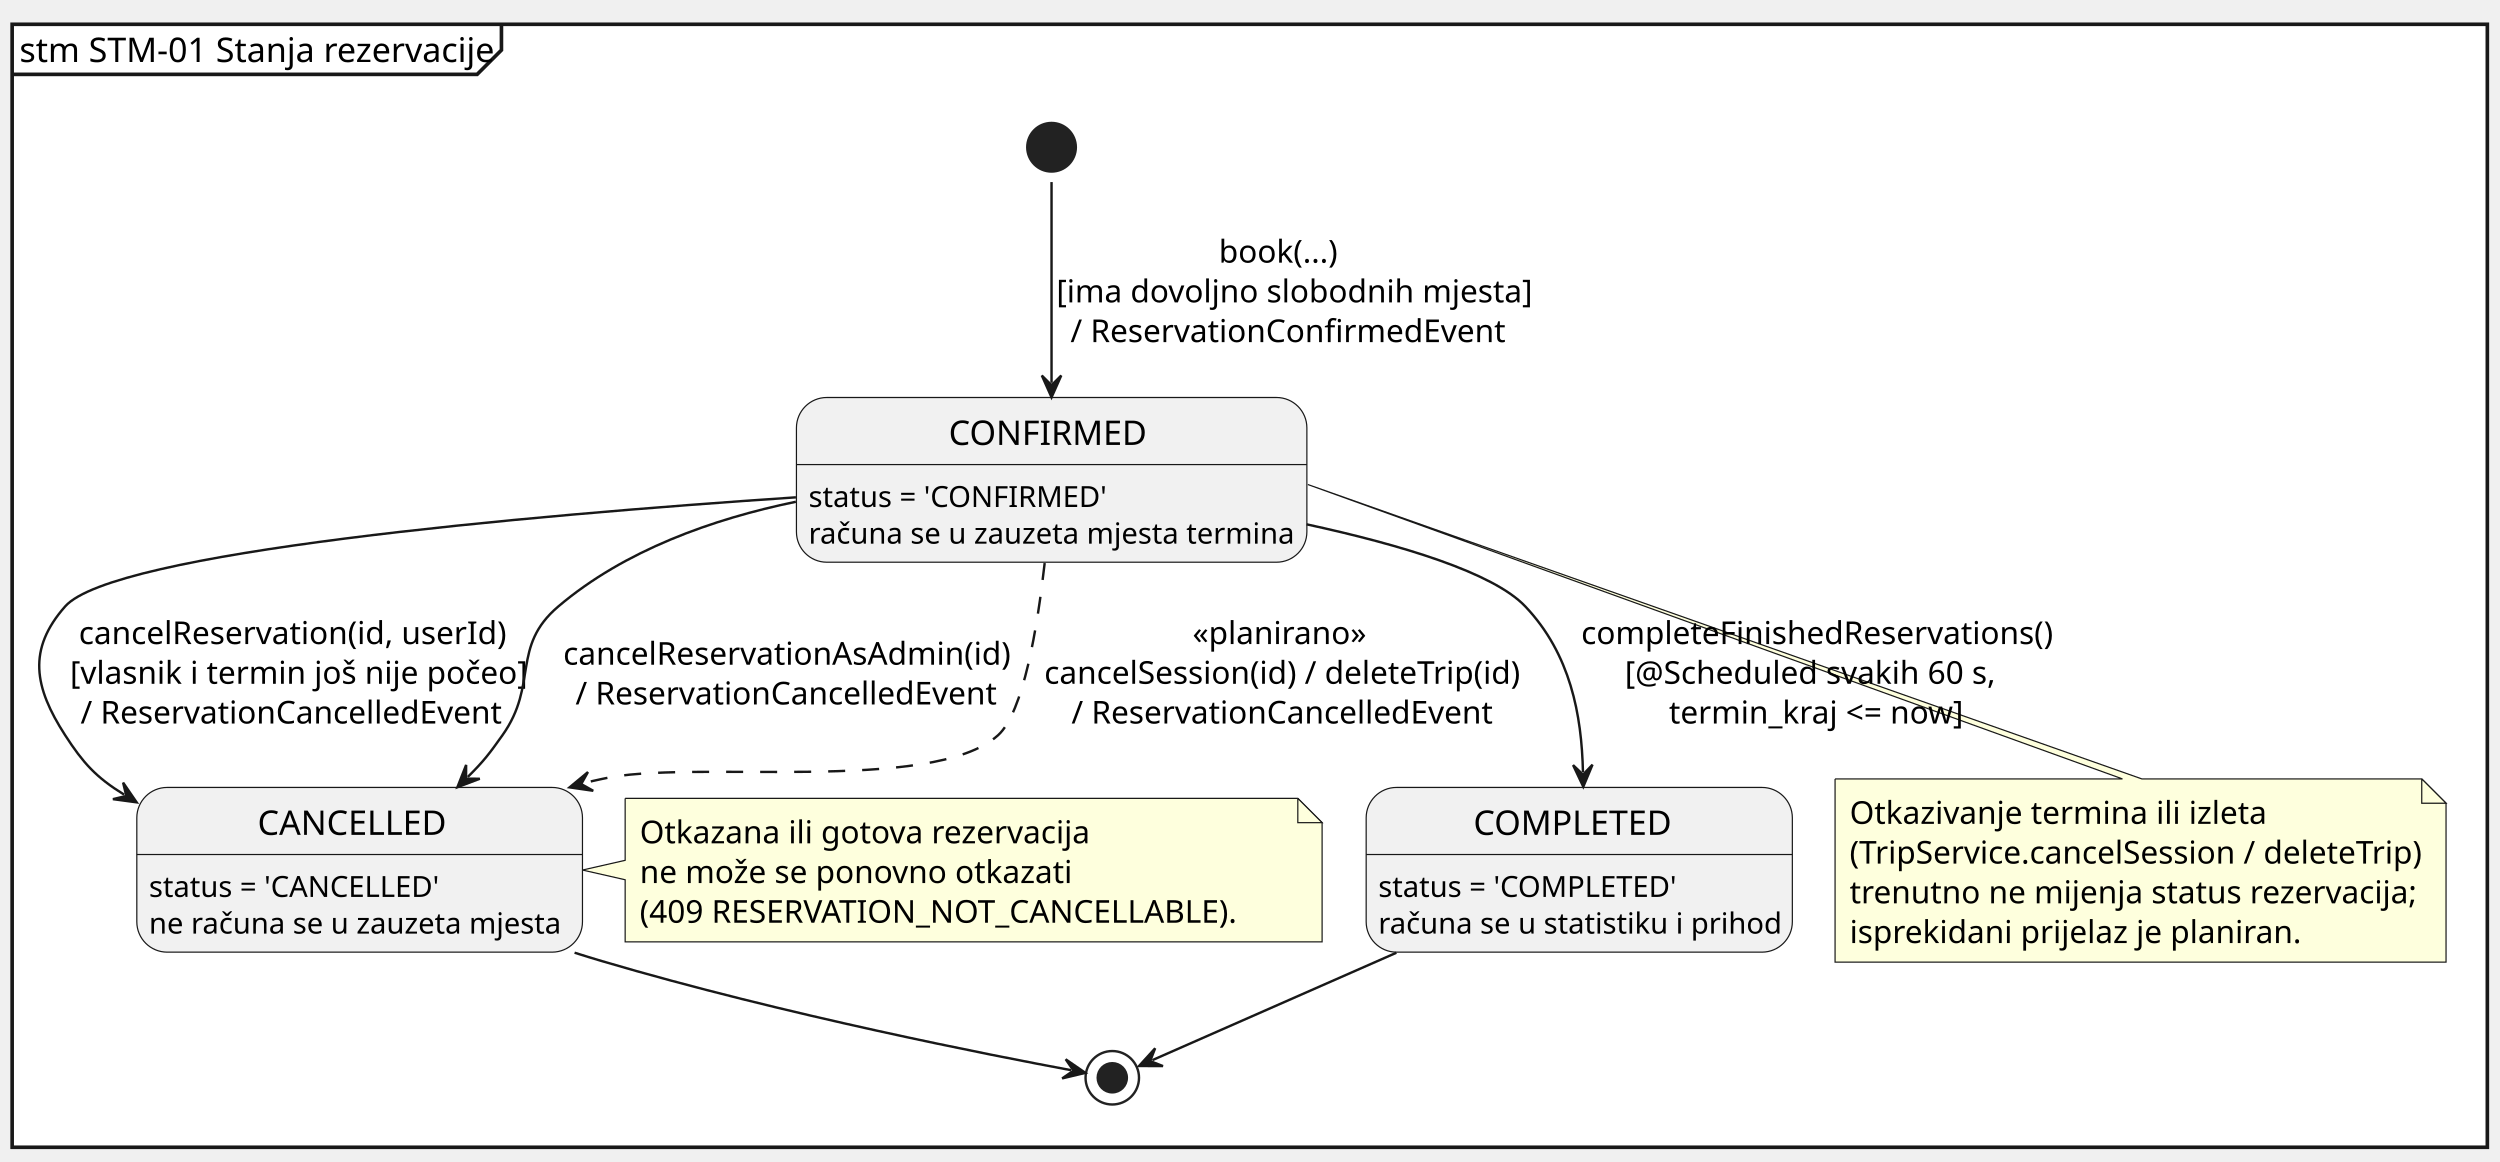
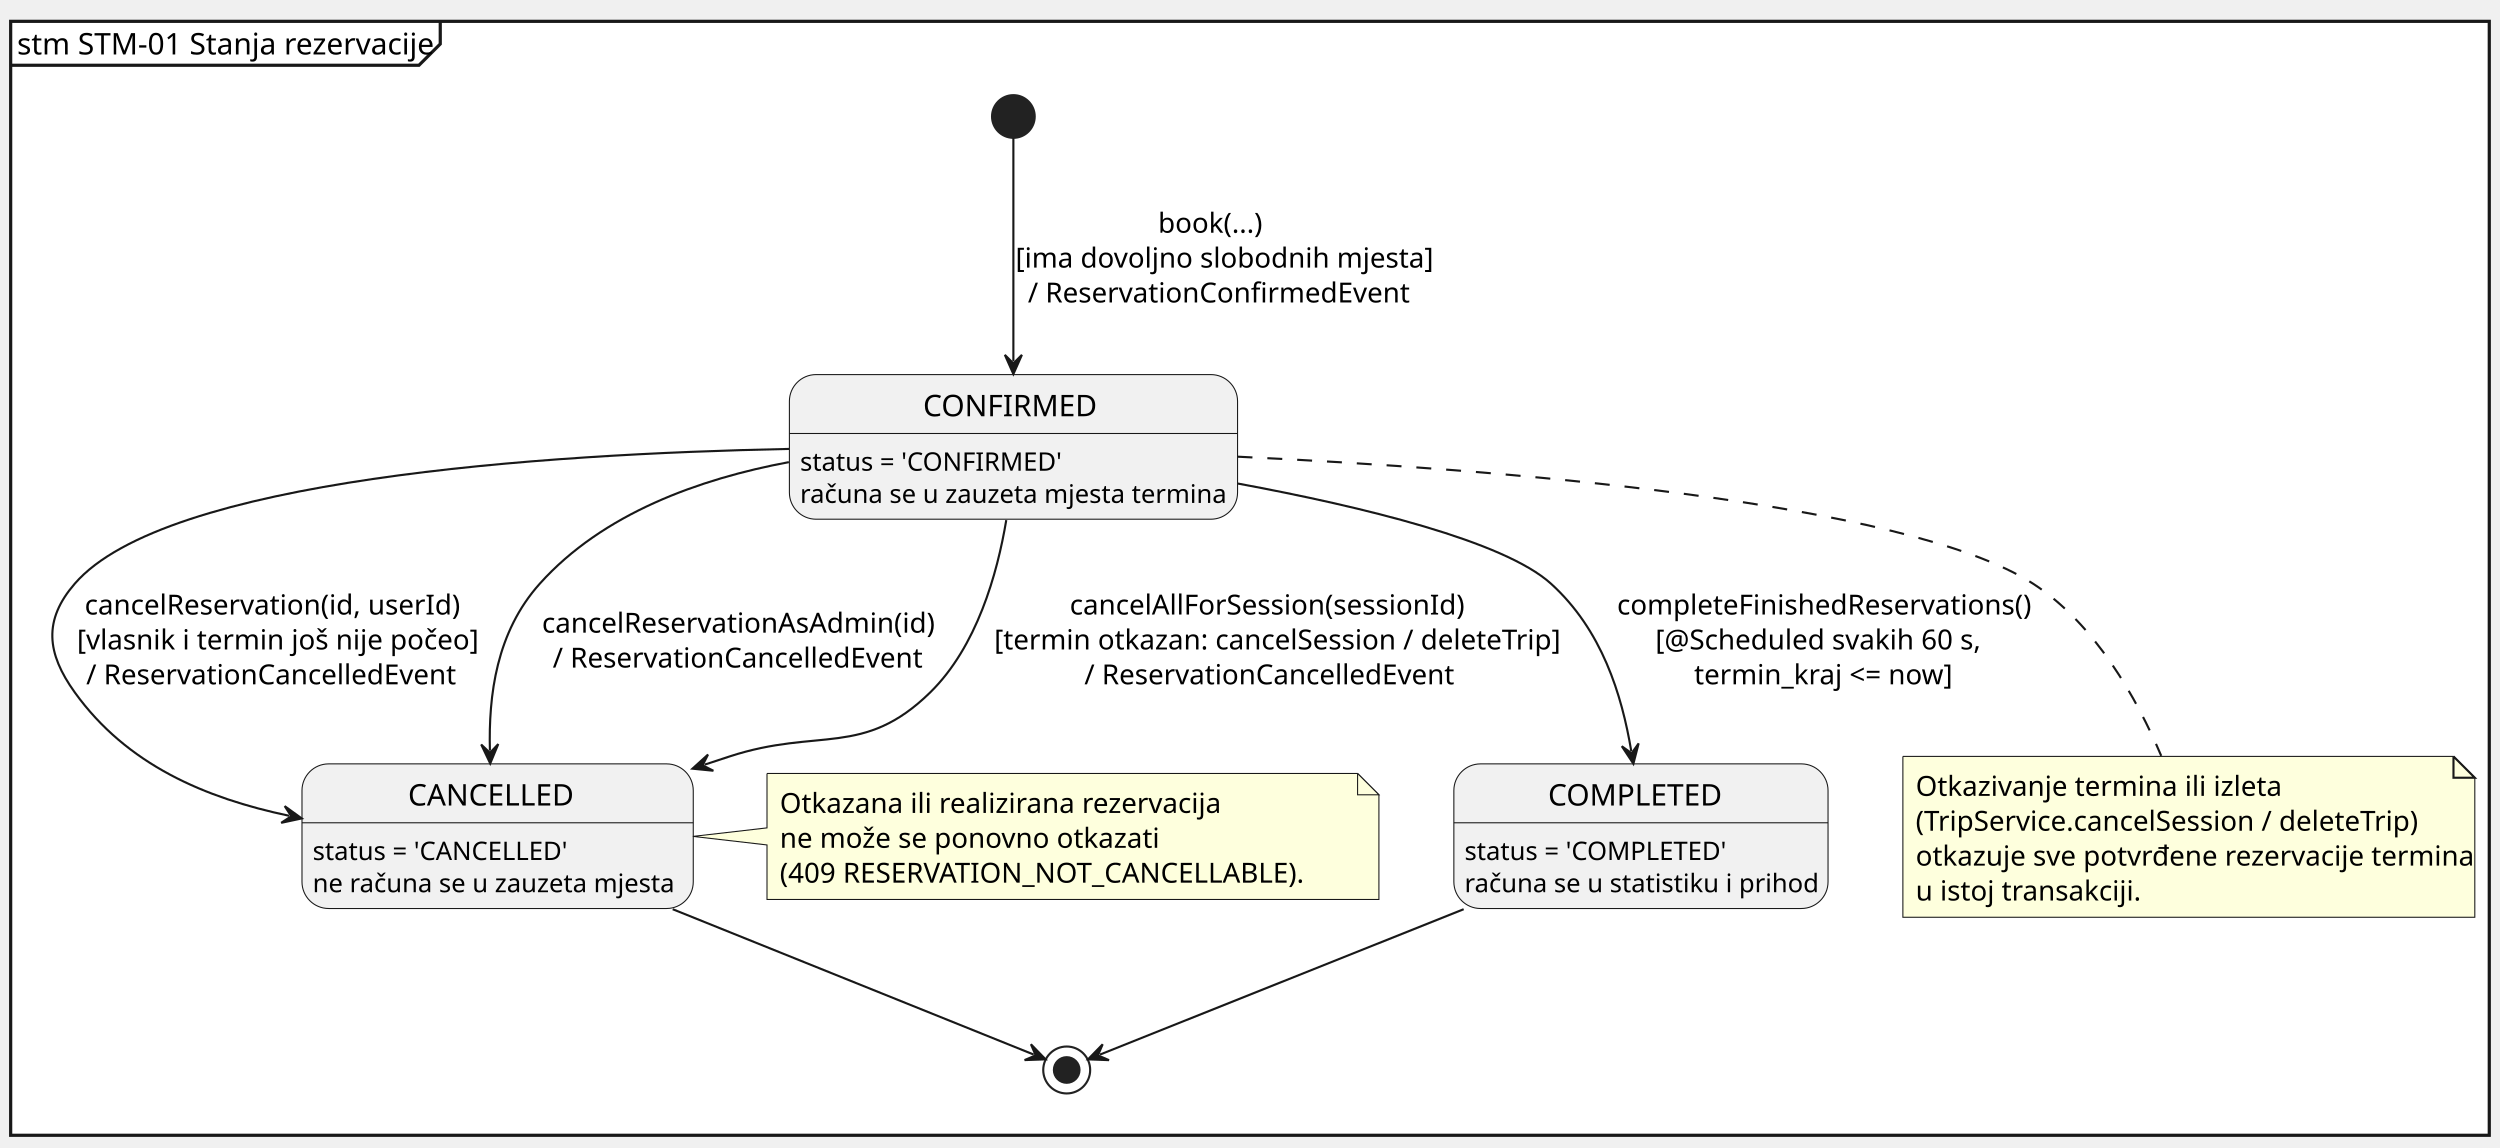
- <svg xmlns="http://www.w3.org/2000/svg" contentStyleType="text/css" data-diagram-type="STATE" height="478px" preserveAspectRatio="none" style="width:1029px;height:478px;background:#FFFFFF;" version="1.1" viewBox="0 0 1029 478" width="1029px" zoomAndPan="magnify">
+ <svg xmlns="http://www.w3.org/2000/svg" contentStyleType="text/css" height="538px" preserveAspectRatio="none" style="width:1172px;height:538px;background:#FFFFFF;" version="1.1" viewBox="0 0 1172 538" width="1172px" zoomAndPan="magnify">
  <defs />
  <g>
-     <rect fill="#FFFFFF" height="462.219" style="stroke:#181818;stroke-width:1.5;" width="1018.791" x="5" y="10" />
-     <path d="M206.393,10 L206.393,20.609 L196.393,30.609 L5,30.609" fill="none" style="stroke:#181818;stroke-width:1.5;" />
+     <rect fill="#FFFFFF" height="522.219" style="stroke:#181818;stroke-width:1.5;" width="1161.971" x="5" y="10" />
+     <path d="M206.393,10 L206.393,20.609 L196.393,30.609 L5,30.609 " fill="none" style="stroke:#181818;stroke-width:1.5;" />
    <text fill="#000000" font-family="sans-serif" font-size="14" lengthAdjust="spacing" textLength="191.393" x="8" y="25.533">stm STM-01 Stanja rezervacije</text>
+     <ellipse cx="475.07" cy="54.609" fill="#222222" rx="10" ry="10" style="stroke:#222222;stroke-width:1.0;" />
    <g id="CONFIRMED">
-       <rect fill="#F1F1F1" height="67.797" rx="12.5" ry="12.5" style="stroke:#181818;stroke-width:0.5;" width="210.096" x="327.814" y="163.609" />
-       <line style="stroke:#181818;stroke-width:0.5;" x1="327.814" x2="537.909" y1="191.219" y2="191.219" />
-       <text fill="#000000" font-family="sans-serif" font-size="14" lengthAdjust="spacing" textLength="84.772" x="390.475" y="183.143">CONFIRMED</text>
-       <text fill="#000000" font-family="sans-serif" font-size="12" lengthAdjust="spacing" textLength="122.936" x="332.814" y="208.676">status = 'CONFIRMED'</text>
-       <text fill="#000000" font-family="sans-serif" font-size="12" lengthAdjust="spacing" textLength="190.096" x="332.814" y="223.769">računa se u zauzeta mjesta termina</text>
+       <rect fill="#F1F1F1" height="67.797" rx="12.5" ry="12.5" style="stroke:#181818;stroke-width:0.5;" width="210.096" x="370.07" y="175.609" />
+       <line style="stroke:#181818;stroke-width:0.5;" x1="370.07" x2="580.166" y1="203.219" y2="203.219" />
+       <text fill="#000000" font-family="sans-serif" font-size="14" lengthAdjust="spacing" textLength="84.772" x="432.732" y="195.143">CONFIRMED</text>
+       <text fill="#000000" font-family="sans-serif" font-size="12" lengthAdjust="spacing" textLength="122.936" x="375.07" y="220.676">status = 'CONFIRMED'</text>
+       <text fill="#000000" font-family="sans-serif" font-size="12" lengthAdjust="spacing" textLength="190.096" x="375.07" y="235.769">računa se u zauzeta mjesta termina</text>
    </g>
    <g id="CANCELLED">
-       <rect fill="#F1F1F1" height="67.797" rx="12.5" ry="12.5" style="stroke:#181818;stroke-width:0.5;" width="183.43" x="56.314" y="324.109" />
-       <line style="stroke:#181818;stroke-width:0.5;" x1="56.314" x2="239.743" y1="351.719" y2="351.719" />
-       <text fill="#000000" font-family="sans-serif" font-size="14" lengthAdjust="spacing" textLength="84.027" x="106.015" y="343.643">CANCELLED</text>
-       <text fill="#000000" font-family="sans-serif" font-size="12" lengthAdjust="spacing" textLength="122.297" x="61.314" y="369.176">status = 'CANCELLED'</text>
-       <text fill="#000000" font-family="sans-serif" font-size="12" lengthAdjust="spacing" textLength="163.43" x="61.314" y="384.269">ne računa se u zauzeta mjesta</text>
+       <rect fill="#F1F1F1" height="67.797" rx="12.5" ry="12.5" style="stroke:#181818;stroke-width:0.5;" width="183.43" x="141.57" y="358.109" />
+       <line style="stroke:#181818;stroke-width:0.5;" x1="141.57" x2="325" y1="385.719" y2="385.719" />
+       <text fill="#000000" font-family="sans-serif" font-size="14" lengthAdjust="spacing" textLength="84.027" x="191.271" y="377.643">CANCELLED</text>
+       <text fill="#000000" font-family="sans-serif" font-size="12" lengthAdjust="spacing" textLength="122.297" x="146.57" y="403.176">status = 'CANCELLED'</text>
+       <text fill="#000000" font-family="sans-serif" font-size="12" lengthAdjust="spacing" textLength="163.43" x="146.57" y="418.269">ne računa se u zauzeta mjesta</text>
    </g>
    <g id="COMPLETED">
-       <rect fill="#F1F1F1" height="67.797" rx="12.5" ry="12.5" style="stroke:#181818;stroke-width:0.5;" width="175.414" x="562.314" y="324.109" />
-       <line style="stroke:#181818;stroke-width:0.5;" x1="562.314" x2="737.728" y1="351.719" y2="351.719" />
-       <text fill="#000000" font-family="sans-serif" font-size="14" lengthAdjust="spacing" textLength="87.124" x="606.459" y="343.643">COMPLETED</text>
-       <text fill="#000000" font-family="sans-serif" font-size="12" lengthAdjust="spacing" textLength="124.951" x="567.314" y="369.176">status = 'COMPLETED'</text>
-       <text fill="#000000" font-family="sans-serif" font-size="12" lengthAdjust="spacing" textLength="155.414" x="567.314" y="384.269">računa se u statistiku i prihod</text>
+       <rect fill="#F1F1F1" height="67.797" rx="12.5" ry="12.5" style="stroke:#181818;stroke-width:0.5;" width="175.414" x="681.57" y="358.109" />
+       <line style="stroke:#181818;stroke-width:0.5;" x1="681.57" x2="856.984" y1="385.719" y2="385.719" />
+       <text fill="#000000" font-family="sans-serif" font-size="14" lengthAdjust="spacing" textLength="87.124" x="725.715" y="377.643">COMPLETED</text>
+       <text fill="#000000" font-family="sans-serif" font-size="12" lengthAdjust="spacing" textLength="124.951" x="686.57" y="403.176">status = 'COMPLETED'</text>
+       <text fill="#000000" font-family="sans-serif" font-size="12" lengthAdjust="spacing" textLength="155.414" x="686.57" y="418.269">računa se u statistiku i prihod</text>
    </g>
-     <ellipse cx="432.814" cy="60.609" fill="#222222" rx="10" ry="10" style="stroke:#222222;stroke-width:1;" />
-     <ellipse cx="457.814" cy="443.609" fill="none" rx="11" ry="11" style="stroke:#222222;stroke-width:1;" />
-     <ellipse cx="457.814" cy="443.609" fill="#222222" rx="6" ry="6" style="stroke:#222222;stroke-width:1;" />
-     <g class="entity" data-entity="GMN2" data-source-line="23" data-uid="ent0003" id="entity_GMN2">
-       <path d="M257.314,328.609 L257.314,354.109 L239.724,358.109 L257.314,362.109 L257.314,387.664 A0,0 0 0 0 257.314,387.664 L544.179,387.664 A0,0 0 0 0 544.179,387.664 L544.179,338.609 L534.179,328.609 L257.314,328.609 A0,0 0 0 0 257.314,328.609" fill="#FEFFDD" style="stroke:#181818;stroke-width:0.5;" />
-       <path d="M534.179,328.609 L534.179,338.609 L544.179,338.609 L534.179,328.609" fill="#FEFFDD" style="stroke:#181818;stroke-width:0.5;" />
-       <text fill="#000000" font-family="sans-serif" font-size="13" lengthAdjust="spacing" textLength="177.03" x="263.314" y="347.104">Otkazana ili gotova rezervacija</text>
-       <text fill="#000000" font-family="sans-serif" font-size="13" lengthAdjust="spacing" textLength="169.108" x="263.314" y="363.456">ne može se ponovno otkazati</text>
-       <text fill="#000000" font-family="sans-serif" font-size="13" lengthAdjust="spacing" textLength="265.865" x="263.314" y="379.808">(409 RESERVATION_NOT_CANCELLABLE).</text>
+     <ellipse cx="500.07" cy="501.609" fill="none" rx="11" ry="11" style="stroke:#222222;stroke-width:1.0;" />
+     <ellipse cx="500.07" cy="501.609" fill="#222222" rx="6" ry="6" style="stroke:#222222;stroke-width:1.0;" />
+     <g id="elem_GMN14">
+       <path d="M359.57,362.609 L359.57,388.109 L324.83,392.109 L359.57,396.109 L359.57,421.664 A0,0 0 0 0 359.57,421.664 L646.435,421.664 A0,0 0 0 0 646.435,421.664 L646.435,372.609 L636.435,362.609 L359.57,362.609 A0,0 0 0 0 359.57,362.609 " fill="#FEFFDD" style="stroke:#181818;stroke-width:0.5;" />
+       <path d="M636.435,362.609 L636.435,372.609 L646.435,372.609 L636.435,362.609 " fill="#FEFFDD" style="stroke:#181818;stroke-width:0.5;" />
+       <text fill="#000000" font-family="sans-serif" font-size="13" lengthAdjust="spacing" textLength="197.971" x="365.57" y="381.104">Otkazana ili realizirana rezervacija</text>
+       <text fill="#000000" font-family="sans-serif" font-size="13" lengthAdjust="spacing" textLength="169.108" x="365.57" y="397.456">ne može se ponovno otkazati</text>
+       <text fill="#000000" font-family="sans-serif" font-size="13" lengthAdjust="spacing" textLength="265.865" x="365.57" y="413.808">(409 RESERVATION_NOT_CANCELLABLE).</text>
    </g>
-     <g class="entity" data-entity="GMN5" data-source-line="29" data-uid="ent0006" id="entity_GMN5">
-       <path d="M755.314,320.609 L755.314,396.016 A0,0 0 0 0 755.314,396.016 L1006.791,396.016 A0,0 0 0 0 1006.791,396.016 L1006.791,330.609 L996.791,320.609 L881.603,320.609 L538.279,199.418 L873.603,320.609 L755.314,320.609 A0,0 0 0 0 755.314,320.609" fill="#FEFFDD" style="stroke:#181818;stroke-width:0.5;" />
-       <path d="M996.791,320.609 L996.791,330.609 L1006.791,330.609 L996.791,320.609" fill="#FEFFDD" style="stroke:#181818;stroke-width:0.5;" />
-       <text fill="#000000" font-family="sans-serif" font-size="13" lengthAdjust="spacing" textLength="161.116" x="761.314" y="339.104">Otkazivanje termina ili izleta</text>
-       <text fill="#000000" font-family="sans-serif" font-size="13" lengthAdjust="spacing" textLength="230.477" x="761.314" y="355.456">(TripService.cancelSession / deleteTrip)</text>
-       <text fill="#000000" font-family="sans-serif" font-size="13" lengthAdjust="spacing" textLength="218.943" x="761.314" y="371.808">trenutno ne mijenja status rezervacija;</text>
-       <text fill="#000000" font-family="sans-serif" font-size="13" lengthAdjust="spacing" textLength="174.148" x="761.314" y="388.159">isprekidani prijelaz je planiran.</text>
+     <g id="elem_GMN17">
+       <path d="M892.07,354.609 L892.07,430.016 L1160.191,430.016 L1160.191,364.609 L1150.191,354.609 L892.07,354.609 " fill="#FEFFDD" style="stroke:#181818;stroke-width:0.5;" />
+       <path d="M1150.191,354.609 L1150.191,364.609 L1160.191,364.609 L1150.191,354.609 " fill="#FEFFDD" style="stroke:#181818;stroke-width:1.0;" />
+       <text fill="#000000" font-family="sans-serif" font-size="13" lengthAdjust="spacing" textLength="161.116" x="898.07" y="373.104">Otkazivanje termina ili izleta</text>
+       <text fill="#000000" font-family="sans-serif" font-size="13" lengthAdjust="spacing" textLength="230.477" x="898.07" y="389.456">(TripService.cancelSession / deleteTrip)</text>
+       <text fill="#000000" font-family="sans-serif" font-size="13" lengthAdjust="spacing" textLength="247.121" x="898.07" y="405.808">otkazuje sve potvrđene rezervacije termina</text>
+       <text fill="#000000" font-family="sans-serif" font-size="13" lengthAdjust="spacing" textLength="98.979" x="898.07" y="422.159">u istoj transakciji.</text>
    </g>
-     <g class="link" data-entity-1="*start*" data-entity-2="CONFIRMED" data-uid="lnk3" id="link_*start*_CONFIRMED">
-       <polygon fill="#181818" points="432.814,163.554,436.814,154.554,432.814,158.554,428.814,154.554,432.814,163.554" style="stroke:#181818;stroke-width:1;" />
-       <path d="M432.814,74.949 C432.814,94.36 432.814,128.654 432.814,157.554" fill="none" style="stroke:#181818;stroke-width:1;" />
-       <text fill="#000000" font-family="sans-serif" font-size="13" lengthAdjust="spacing" textLength="47.684" x="501.661" y="108.105">book(...)</text>
-       <text fill="#000000" font-family="sans-serif" font-size="13" lengthAdjust="spacing" textLength="181.378" x="434.814" y="124.456">[ima dovoljno slobodnih mjesta]</text>
-       <text fill="#000000" font-family="sans-serif" font-size="13" lengthAdjust="spacing" textLength="169.8" x="440.603" y="140.808">/ ReservationConfirmedEvent</text>
+     <g id="link_*start*_CONFIRMED">
+       <path d="M475.07,64.719 C475.07,86.019 475.07,133.909 475.07,169.359 " fill="none" id="*start*-to-CONFIRMED" style="stroke:#181818;stroke-width:1.0;" />
+       <polygon fill="#181818" points="475.07,175.359,479.07,166.359,475.07,170.359,471.07,166.359,475.07,175.359" style="stroke:#181818;stroke-width:1.0;" />
+       <text fill="#000000" font-family="sans-serif" font-size="13" lengthAdjust="spacing" textLength="47.684" x="542.917" y="109.105">book(...)</text>
+       <text fill="#000000" font-family="sans-serif" font-size="13" lengthAdjust="spacing" textLength="181.378" x="476.07" y="125.456">[ima dovoljno slobodnih mjesta]</text>
+       <text fill="#000000" font-family="sans-serif" font-size="13" lengthAdjust="spacing" textLength="169.8" x="481.859" y="141.808">/ ReservationConfirmedEvent</text>
    </g>
-     <g class="link" data-entity-1="CONFIRMED" data-entity-2="CANCELLED" data-uid="lnk4" id="link_CONFIRMED_CANCELLED">
-       <polygon fill="#181818" points="56.241,330.241,50.673,322.117,51.983,327.62,46.48,328.93,56.241,330.241" style="stroke:#181818;stroke-width:1;" />
-       <path d="M327.599,204.7 C213.981,212.375 46.48,227.319 26.814,249.609 C11.23,267.273 14.027,282.826 26.814,302.609 C34.193,314.026 39.487,319.93 51.131,327.096" fill="none" style="stroke:#181818;stroke-width:1;" />
-       <text fill="#000000" font-family="sans-serif" font-size="13" lengthAdjust="spacing" textLength="169.076" x="32.425" y="265.104">cancelReservation(id, userId)</text>
-       <text fill="#000000" font-family="sans-serif" font-size="13" lengthAdjust="spacing" textLength="176.3" x="28.814" y="281.456">[vlasnik i termin još nije počeo]</text>
-       <text fill="#000000" font-family="sans-serif" font-size="13" lengthAdjust="spacing" textLength="167.648" x="33.14" y="297.808">/ ReservationCancelledEvent</text>
+     <g id="link_CONFIRMED_CANCELLED">
+       <path d="M369.89,210.459 C253.76,212.809 77.53,224.629 35.07,273.609 C20.22,290.739 21.84,306.209 35.07,324.609 C59.47,358.539 96.158,374.166 135.578,382.446 " fill="none" id="CONFIRMED-to-CANCELLED" style="stroke:#181818;stroke-width:1.0;" />
+       <polygon fill="#181818" points="141.45,383.679,133.464,377.915,136.557,382.652,131.82,385.744,141.45,383.679" style="stroke:#181818;stroke-width:1.0;" />
+       <text fill="#000000" font-family="sans-serif" font-size="13" lengthAdjust="spacing" textLength="169.076" x="39.682" y="288.104">cancelReservation(id, userId)</text>
+       <text fill="#000000" font-family="sans-serif" font-size="13" lengthAdjust="spacing" textLength="176.3" x="36.07" y="304.456">[vlasnik i termin još nije počeo]</text>
+       <text fill="#000000" font-family="sans-serif" font-size="13" lengthAdjust="spacing" textLength="167.648" x="40.396" y="320.808">/ ReservationCancelledEvent</text>
    </g>
-     <g class="link" data-entity-1="CONFIRMED" data-entity-2="CANCELLED" data-uid="lnk5" id="link_CONFIRMED_CANCELLED">
-       <polygon fill="#181818" points="188.269,324.011,197.481,320.529,191.825,320.497,191.857,314.84,188.269,324.011" style="stroke:#181818;stroke-width:1;" />
-       <path d="M327.573,206.523 C293.261,213.626 257.034,226.507 229.814,249.609 C210.236,266.225 221.676,281.669 206.814,302.609 C201.487,310.115 199.253,313.154 192.536,319.793" fill="none" style="stroke:#181818;stroke-width:1;" />
-       <text fill="#000000" font-family="sans-serif" font-size="13" lengthAdjust="spacing" textLength="177.741" x="231.814" y="273.604">cancelReservationAsAdmin(id)</text>
-       <text fill="#000000" font-family="sans-serif" font-size="13" lengthAdjust="spacing" textLength="167.648" x="236.86" y="289.956">/ ReservationCancelledEvent</text>
+     <g id="link_CONFIRMED_CANCELLED">
+       <path d="M369.82,216.649 C327.84,224.489 282.57,240.739 253.07,273.609 C232.68,296.319 228.996,325.871 229.666,351.921 " fill="none" id="CONFIRMED-to-CANCELLED-1" style="stroke:#181818;stroke-width:1.0;" />
+       <polygon fill="#181818" points="229.82,357.919,233.587,348.82,229.691,352.921,225.59,349.025,229.82,357.919" style="stroke:#181818;stroke-width:1.0;" />
+       <text fill="#000000" font-family="sans-serif" font-size="13" lengthAdjust="spacing" textLength="177.741" x="254.07" y="296.604">cancelReservationAsAdmin(id)</text>
+       <text fill="#000000" font-family="sans-serif" font-size="13" lengthAdjust="spacing" textLength="167.648" x="259.116" y="312.956">/ ReservationCancelledEvent</text>
    </g>
-     <g class="link" data-entity-1="CONFIRMED" data-entity-2="COMPLETED" data-uid="lnk6" id="link_CONFIRMED_COMPLETED">
-       <polygon fill="#181818" points="651.68,323.825,655.478,314.738,651.568,318.826,647.48,314.916,651.68,323.825" style="stroke:#181818;stroke-width:1;" />
-       <path d="M537.828,215.82 C576.712,224.257 614.577,235.638 627.814,249.609 C646.419,269.246 651.019,294.175 651.546,317.826" fill="none" style="stroke:#181818;stroke-width:1;" />
-       <text fill="#000000" font-family="sans-serif" font-size="13" lengthAdjust="spacing" textLength="186.412" x="650.814" y="265.104">completeFinishedReservations()</text>
-       <text fill="#000000" font-family="sans-serif" font-size="13" lengthAdjust="spacing" textLength="150.503" x="668.768" y="281.456">[@Scheduled svakih 60 s,</text>
-       <text fill="#000000" font-family="sans-serif" font-size="13" lengthAdjust="spacing" textLength="114.163" x="686.938" y="297.808">termin_kraj &lt;= now]</text>
+     <g id="link_CONFIRMED_CANCELLED">
+       <path d="M471.74,243.829 C467.51,269.169 457.89,303.239 436.07,324.609 C404.74,355.299 383.75,340.979 342.07,354.609 C336.38,356.469 336.227,356.517 330.327,358.466 " fill="none" id="CONFIRMED-to-CANCELLED-2" style="stroke:#181818;stroke-width:1.0;" />
+       <polygon fill="#181818" points="324.63,360.349,334.431,361.323,329.377,358.78,331.92,353.727,324.63,360.349" style="stroke:#181818;stroke-width:1.0;" />
+       <text fill="#000000" font-family="sans-serif" font-size="13" lengthAdjust="spacing" textLength="181.352" x="501.484" y="288.104">cancelAllForSession(sessionId)</text>
+       <text fill="#000000" font-family="sans-serif" font-size="13" lengthAdjust="spacing" textLength="252.18" x="466.07" y="304.456">[termin otkazan: cancelSession / deleteTrip]</text>
+       <text fill="#000000" font-family="sans-serif" font-size="13" lengthAdjust="spacing" textLength="167.648" x="508.336" y="320.808">/ ReservationCancelledEvent</text>
    </g>
-     <g class="link" data-entity-1="CONFIRMED" data-entity-2="CANCELLED" data-uid="lnk7" id="link_CONFIRMED_CANCELLED">
-       <polygon fill="#181818" points="234.425,324.08,244.174,325.485,239.237,322.722,242,317.786,234.425,324.08" style="stroke:#181818;stroke-width:1;" />
-       <path d="M429.988,231.758 C426.976,258.523 421.173,293.223 410.814,302.609 C383.808,327.079 283.297,312.302 247.814,320.609 C243.405,321.642 244.698,321.18 240.2,322.45" fill="none" style="stroke:#181818;stroke-width:1;stroke-dasharray:7.0,7.0;" />
-       <text fill="#000000" font-family="sans-serif" font-size="13" lengthAdjust="spacing" textLength="67.945" x="490.853" y="265.104">«planirano»</text>
-       <text fill="#000000" font-family="sans-serif" font-size="13" lengthAdjust="spacing" textLength="190.023" x="429.814" y="281.456">cancelSession(id) / deleteTrip(id)</text>
-       <text fill="#000000" font-family="sans-serif" font-size="13" lengthAdjust="spacing" textLength="167.648" x="441.002" y="297.808">/ ReservationCancelledEvent</text>
+     <g id="link_CONFIRMED_COMPLETED">
+       <path d="M580.32,226.689 C639.21,237.619 705.1,253.699 727.07,273.609 C750.99,295.289 760.299,325.612 764.739,352.132 " fill="none" id="CONFIRMED-to-COMPLETED" style="stroke:#181818;stroke-width:1.0;" />
+       <polygon fill="#181818" points="765.73,358.049,768.189,348.512,764.904,353.118,760.299,349.833,765.73,358.049" style="stroke:#181818;stroke-width:1.0;" />
+       <text fill="#000000" font-family="sans-serif" font-size="13" lengthAdjust="spacing" textLength="186.412" x="758.07" y="288.104">completeFinishedReservations()</text>
+       <text fill="#000000" font-family="sans-serif" font-size="13" lengthAdjust="spacing" textLength="150.503" x="776.024" y="304.456">[@Scheduled svakih 60 s,</text>
+       <text fill="#000000" font-family="sans-serif" font-size="13" lengthAdjust="spacing" textLength="114.163" x="794.194" y="320.808">termin_kraj &lt;= now]</text>
    </g>
-     <g class="link" data-entity-1="CANCELLED" data-entity-2="*end*" data-uid="lnk9" id="link_CANCELLED_*end*">
-       <polygon fill="#181818" points="446.757,441.59,438.641,436.01,441.842,440.675,437.177,443.875,446.757,441.59" style="stroke:#181818;stroke-width:1;" />
-       <path d="M236.496,392.132 C240.308,393.344 244.092,394.51 247.814,395.609 C322.772,417.761 409.408,434.638 440.859,440.492" fill="none" style="stroke:#181818;stroke-width:1;" />
+     <g id="link_CANCELLED_*end*">
+       <path d="M315.36,426.239 C379.41,452.029 456.424,483.039 484.594,494.379 " fill="none" id="CANCELLED-to-*end*" style="stroke:#181818;stroke-width:1.0;" />
+       <polygon fill="#181818" points="490.16,496.619,483.305,489.548,485.522,494.752,480.317,496.969,490.16,496.619" style="stroke:#181818;stroke-width:1.0;" />
    </g>
-     <g class="link" data-entity-1="COMPLETED" data-entity-2="*end*" data-uid="lnk10" id="link_COMPLETED_*end*">
-       <polygon fill="#181818" points="468.832,438.76,478.681,438.796,473.409,436.746,475.458,431.474,468.832,438.76" style="stroke:#181818;stroke-width:1;" />
-       <path d="M574.757,392.142 C534.579,409.825 494.749,427.354 474.324,436.343" fill="none" style="stroke:#181818;stroke-width:1;" />
+     <g id="link_COMPLETED_*end*">
+       <path d="M686.17,426.239 C621.64,452.029 544.012,483.053 515.632,494.393 " fill="none" id="COMPLETED-to-*end*" style="stroke:#181818;stroke-width:1.0;" />
+       <polygon fill="#181818" points="510.06,496.619,519.902,496.994,514.703,494.764,516.933,489.565,510.06,496.619" style="stroke:#181818;stroke-width:1.0;" />
+     </g>
+     <g id="link_CONFIRMED_GMN17">
+       <path d="M580.15,214.089 C701.83,219.889 893.24,235.009 953.07,273.609 C982.23,292.419 1001.73,327.429 1013.19,354.359 " fill="none" id="CONFIRMED-GMN17" style="stroke:#181818;stroke-width:1.0;stroke-dasharray:7.0,7.0;" />
    </g>
  </g>
</svg>
